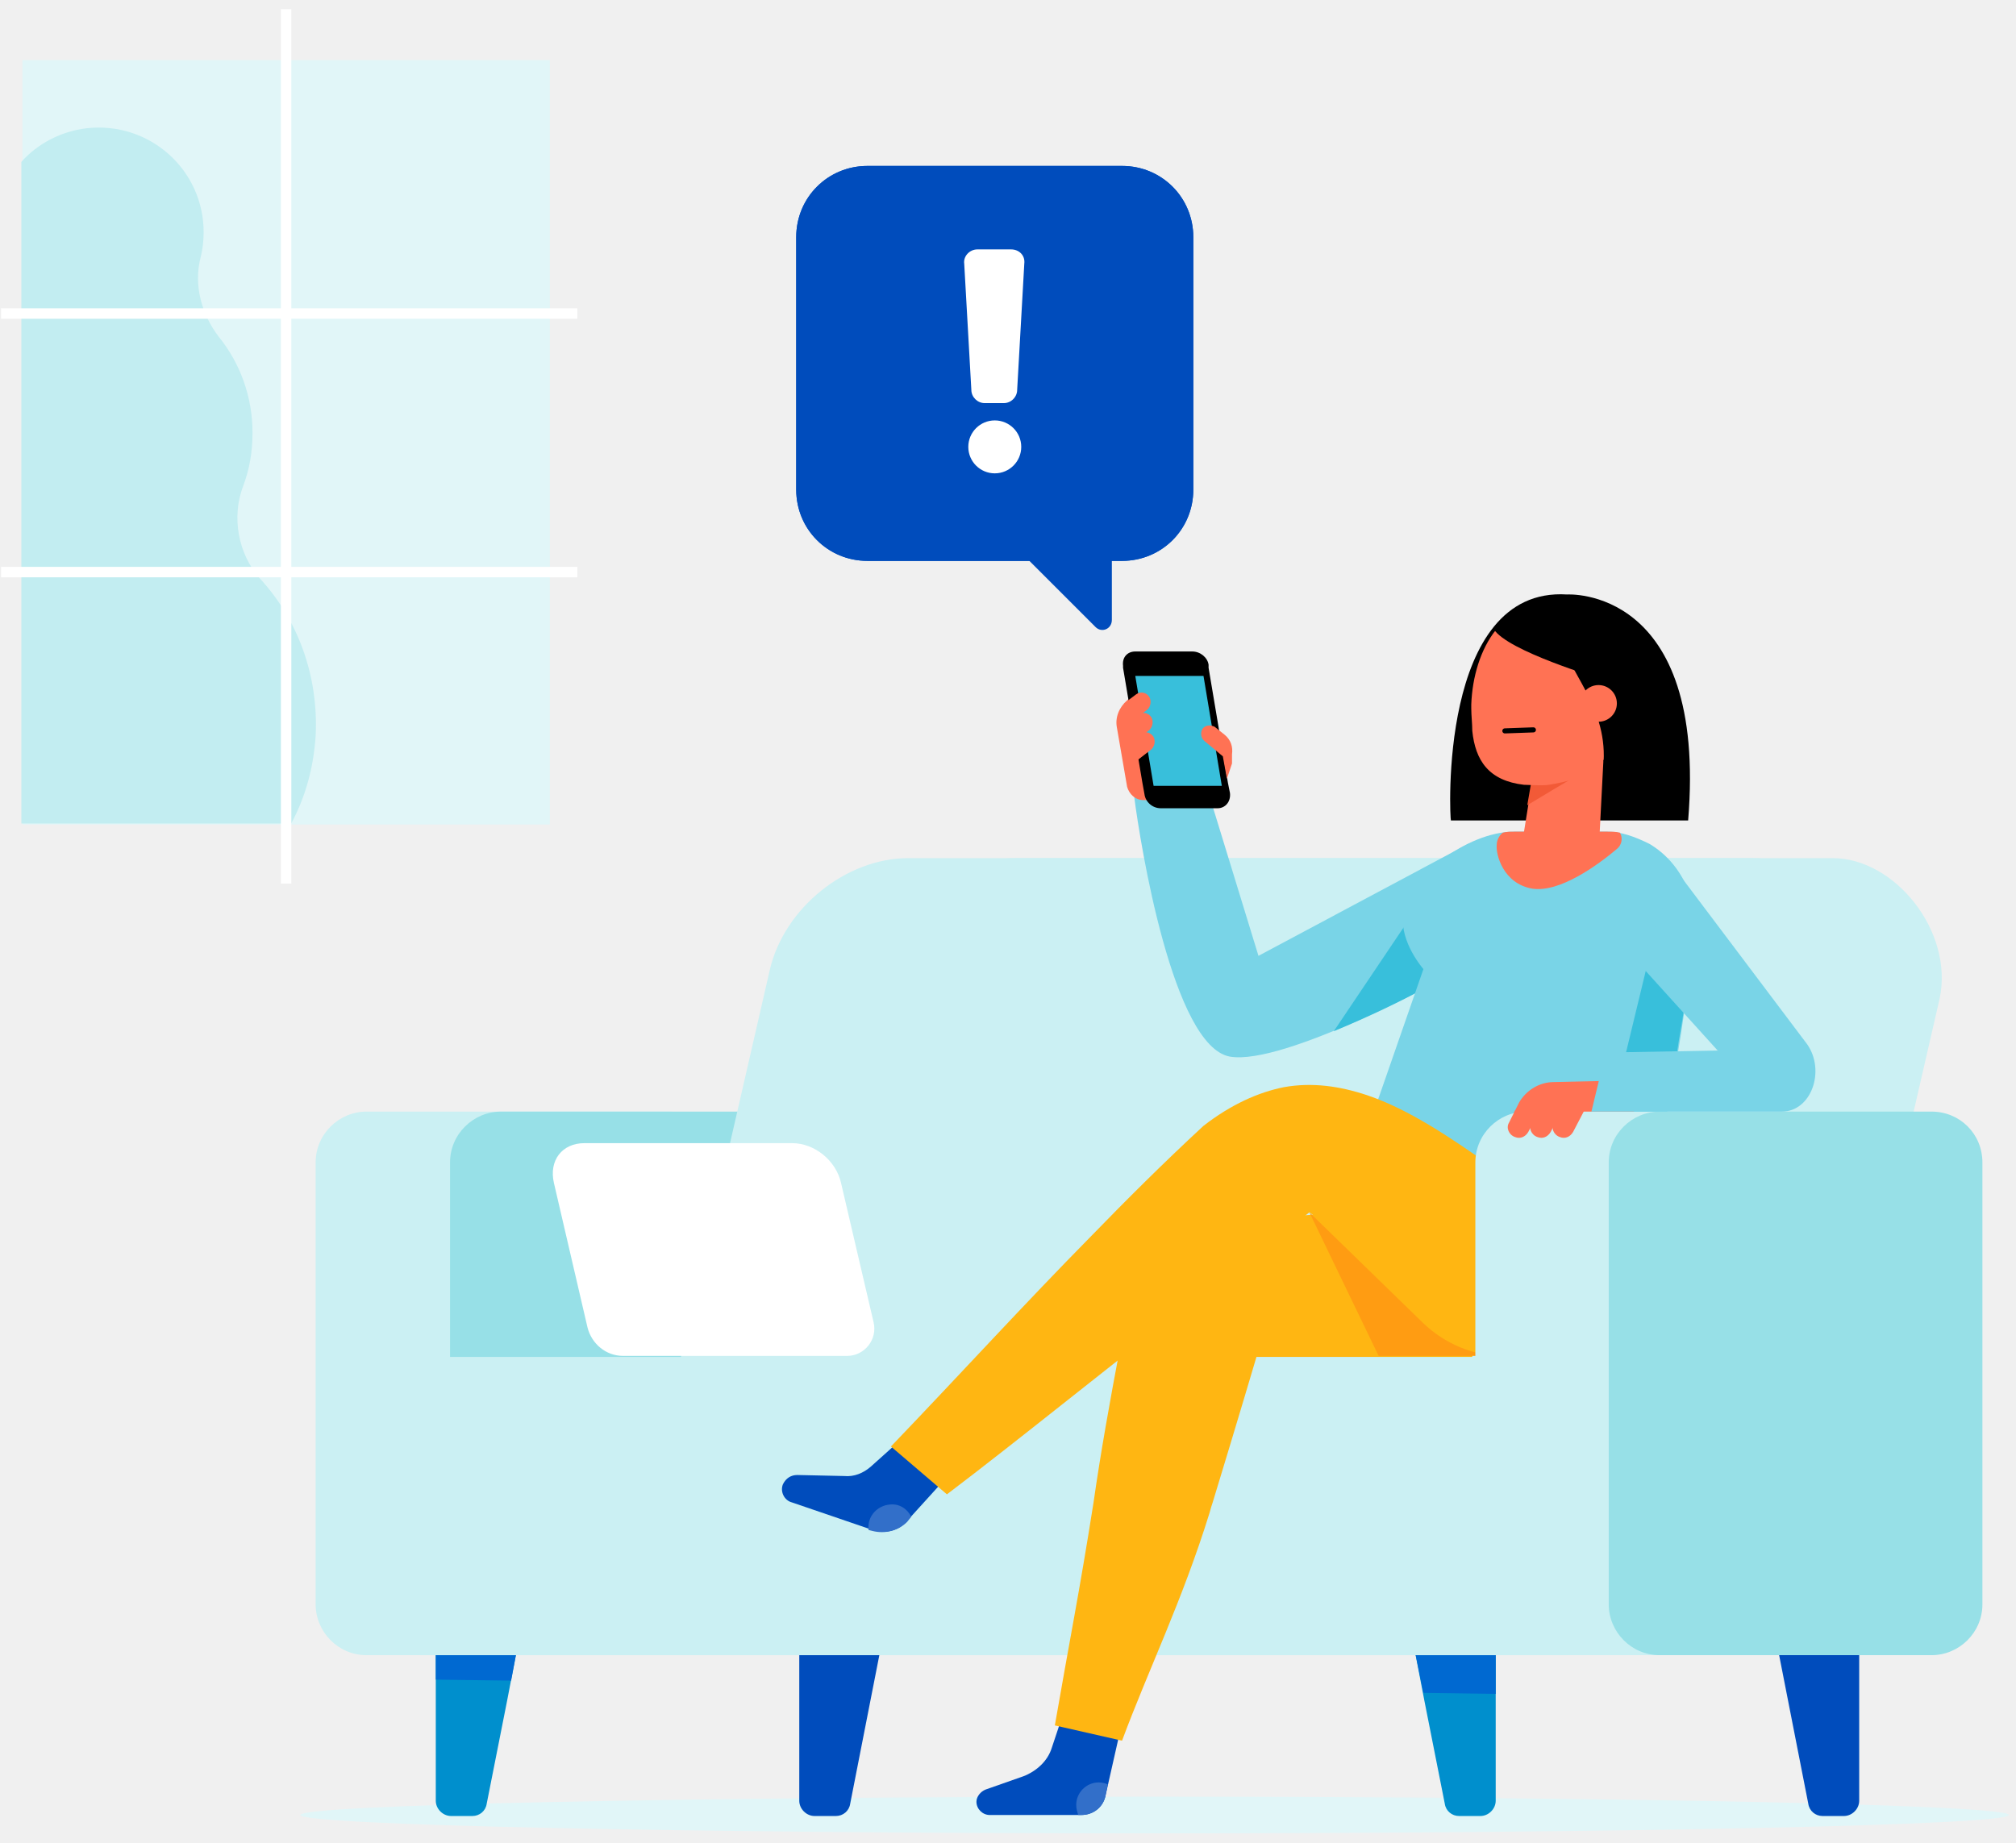
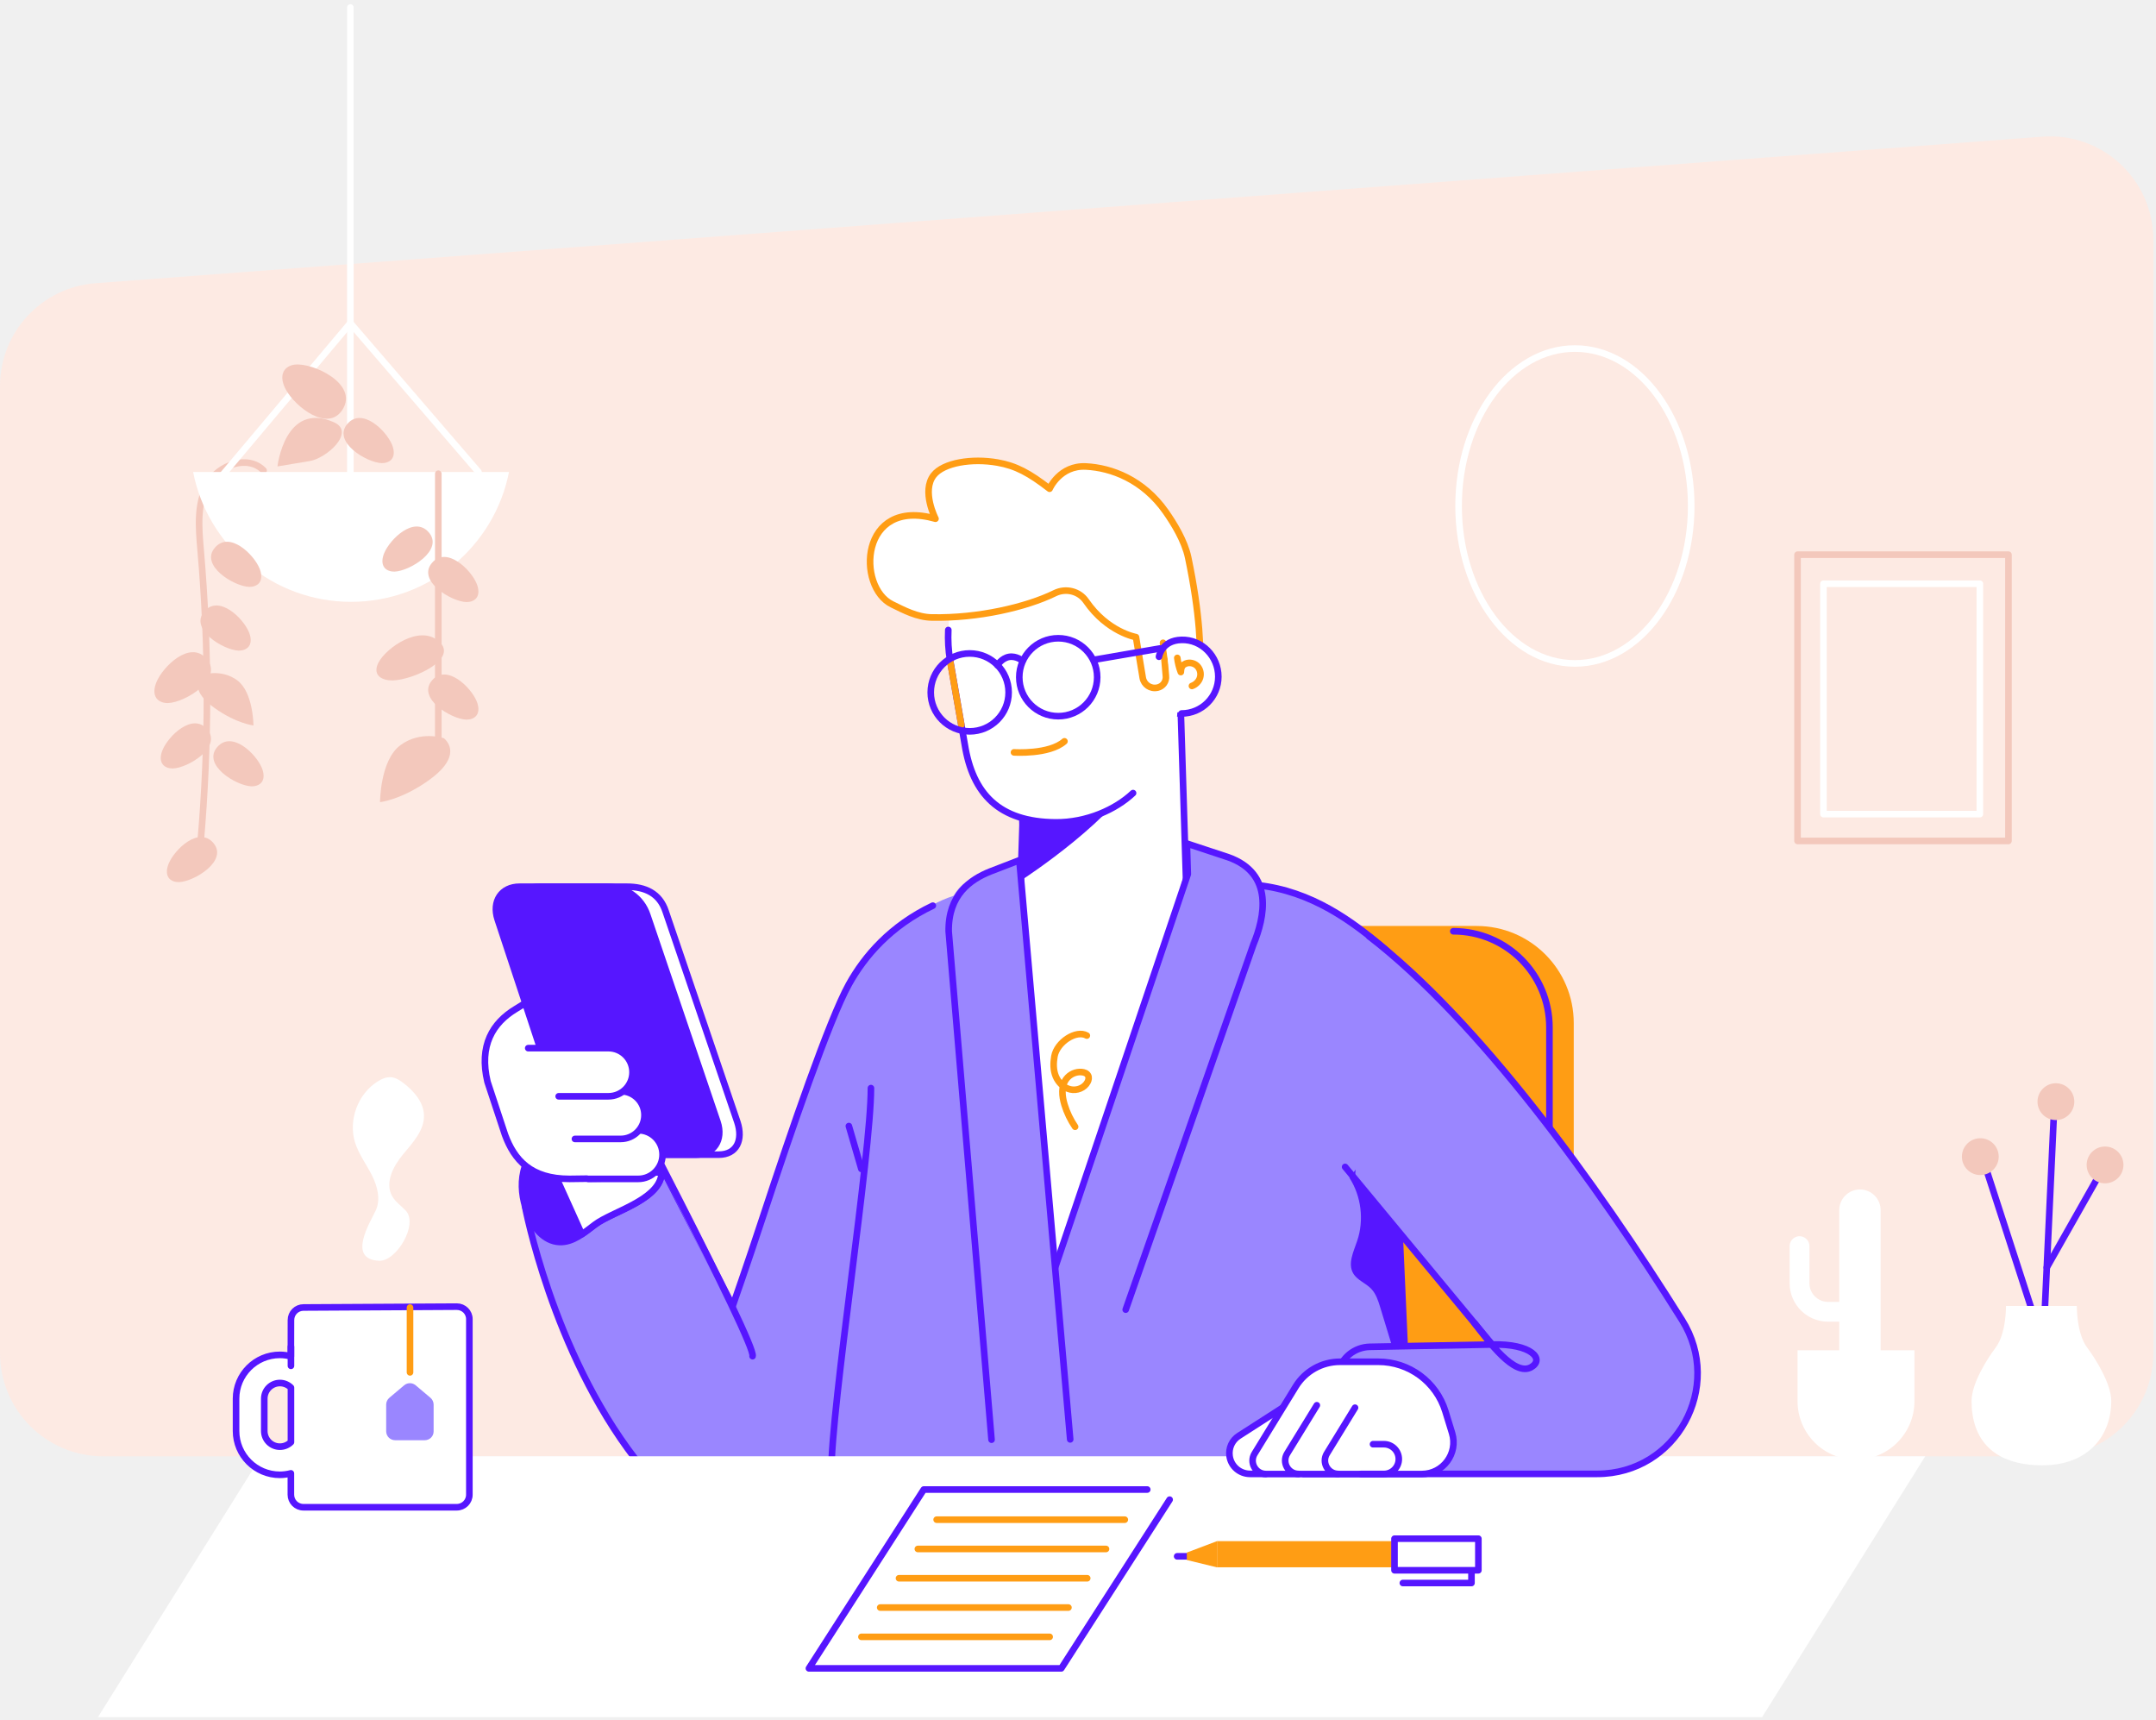
- <svg xmlns="http://www.w3.org/2000/svg" width="198" height="181" viewBox="0 0 198 181" fill="none">
-   <path d="M54 5.9H2.2V81H54V5.9Z" fill="#E1F6F8" />
-   <path d="M23.9 47.7C24.5 46.1 24.8 44.4 24.8 42.5C24.8 39 23.6 35.7 21.5 33.1C19.8 30.9 19 28 19.7 25.3C19.9 24.5 20 23.7 20 22.8C20 16.7 14.7 11.9 8.5 12.6C6 12.9 3.7 14.1 2.1 15.9V80.9H28.6C30 78.3 30.8 75.4 31 72.3C31.3 66.3 29.2 60.8 25.5 56.8C23.4 54.4 22.7 50.8 23.9 47.7Z" fill="#C2EDF1" />
-   <path d="M28.1 0.9V86.8" stroke="white" stroke-width="1.027" stroke-miterlimit="10" />
-   <path d="M0.1 30.8H56.7" stroke="white" stroke-width="1.027" stroke-miterlimit="10" />
-   <path d="M0.1 56.2H56.7" stroke="white" stroke-width="1.027" stroke-miterlimit="10" />
-   <path d="M113.4 180.1C159.737 180.1 197.3 179.294 197.3 178.3C197.3 177.306 159.737 176.5 113.4 176.5C67.063 176.5 29.5 177.306 29.5 178.3C29.5 179.294 67.063 180.1 113.4 180.1Z" fill="#E1F6F8" />
-   <path d="M65.7 109.2H36C33.3 109.2 31 111.4 31 114.2V157.6C31 160.3 33.2 162.6 36 162.6H65.6C68.3 162.6 70.6 160.4 70.6 157.6V114.2C70.6 111.4 68.4 109.2 65.7 109.2Z" fill="#CBF0F3" />
-   <path d="M77.4 109.2H49.2C46.5 109.2 44.2 111.4 44.2 114.2V157.6C44.2 160.3 46.4 162.6 49.2 162.6H77.4C80.1 162.6 82.4 160.4 82.4 157.6V114.2C82.3 111.4 80.1 109.2 77.4 109.2Z" fill="#97E0E7" />
-   <path d="M138.9 161.9L139.9 167.1L141.9 177.2C142 177.9 142.6 178.4 143.3 178.4H145.4C146.2 178.4 146.9 177.7 146.9 176.9V161.9H138.9Z" fill="#008FCD" />
-   <path d="M146.9 161.9H138.9L139.8 166.3L146.9 166.4V161.9Z" fill="#0069D1" />
-   <path d="M174.6 161.9H182.6V176.9C182.6 177.7 181.9 178.4 181.1 178.4H179C178.3 178.4 177.7 177.9 177.6 177.2L174.6 161.9Z" fill="#004CBC" />
-   <path d="M86.5 161.9H78.5V176.9C78.5 177.7 79.2 178.4 80 178.4H82.1C82.8 178.4 83.4 177.9 83.5 177.2L86.5 161.9Z" fill="#004CBC" />
-   <path d="M42.8 161.9V176.9C42.8 177.7 43.5 178.4 44.3 178.4H46.4C47.1 178.4 47.7 177.9 47.8 177.2L49.8 167.1L50.8 161.9H42.8Z" fill="#008FCD" />
-   <path d="M50.2 165.1L50.8 161.9H42.8V165L50.2 165.1Z" fill="#0069D1" />
-   <path d="M181.6 136.8L190.5 98.1C191.9 91.5 186.1 84.3 180 84.3H99.8C93.7 84.3 87.6 89.2 86.2 95.3L76.7 136.7H181.6V136.8Z" fill="#CBF0F3" />
-   <path d="M172 84.3H89.2C83.1 84.3 77 89.2 75.6 95.3L66.1 136.7H171L180.5 95.3C181.9 89.2 178.1 84.3 172 84.3Z" fill="#CBF0F3" />
-   <path d="M83.2 133.2H61.2C59.5 133.2 58.1 132 57.7 130.4L54.4 116.2C53.9 114 55.2 112.3 57.4 112.3H77.8C80 112.3 82.1 114 82.6 116.2L85.8 129.9C86.2 131.6 84.9 133.2 83.2 133.2Z" fill="white" />
-   <path d="M154 133.3H41.2V162.6H154V133.3Z" fill="#CBF0F3" />
-   <path d="M123.6 93.9L144.2 82.9L141.8 96.1C141.8 96.1 126.1 104.7 120.8 103.8C115.2 102.8 112 83 111.4 78.3C111.3 77.7 111.7 77.2 112.2 77L117.9 75.3L123.6 93.9Z" fill="#79D4E7" />
-   <path d="M112.8 78.6H112.3C111.5 78.6 110.9 78 110.7 77.3L109.7 71.5C109.5 70.5 109.9 69.5 110.7 68.8L112.3 67.4L113.3 69.5L112.8 78.6Z" fill="#FF7254" />
-   <path d="M119.6 79.4H114C113.2 79.4 112.5 78.8 112.4 78L112.2 76.9L110.3 65.6V65.4C110.2 64.6 110.7 64 111.5 64H117.1C117.9 64 118.6 64.6 118.7 65.3V65.6L120.6 76.9L120.8 77.9C120.9 78.8 120.3 79.4 119.6 79.4Z" fill="black" />
-   <path d="M120 77.2H113.3L111.5 66.4H118.2L120 77.2Z" fill="#38BFDB" />
-   <path d="M110.8 68.8L111.6 68.2C112 67.9 112.6 68 112.9 68.5C113.1 68.9 113 69.4 112.7 69.7L110.9 71.1L110.5 69.6L110.8 68.8Z" fill="#FF7254" />
-   <path d="M110.9 70.9L111.8 70.2C112.2 69.9 112.8 70 113.1 70.5C113.3 70.9 113.2 71.4 112.9 71.7L111.1 73.1L110.7 71.6L110.9 70.9Z" fill="#FF7254" />
-   <path d="M111.1 72.8L112 72.1C112.4 71.8 113 71.9 113.3 72.4C113.5 72.8 113.4 73.3 113.1 73.6L111.3 75L110.9 73.5L111.1 72.8Z" fill="#FF7254" />
-   <path d="M121.001 75L120.501 76.5L120.101 74.3L118.301 72.8C117.901 72.5 117.901 71.9 118.101 71.6C118.401 71.2 118.901 71.2 119.301 71.4L120.301 72.2C120.901 72.7 121.101 73.4 121.001 74.1V75Z" fill="#FF7254" />
-   <path d="M142.7 83.9L131 101.3C134.4 99.9 137.7 98.3 139.7 97.2L142.7 83.9Z" fill="#38BFDB" />
-   <path d="M157.9 81.7H148.7C144 81.7 138.1 86.4 137.8 89.9C137.5 92.6 139.8 95.2 139.8 95.2L130 123.4H162.4L163.2 111.7C164.6 105.9 165.8 96.8 166.4 92.4C166.9 88.6 165.2 84.8 162 82.9C160.6 82.2 159.2 81.7 157.9 81.7Z" fill="#79D4E7" />
-   <path fill-rule="evenodd" clip-rule="evenodd" d="M150.5 87.3C153.2 87.7 156.9 85 158.8 83.4C159.3 83 159.4 82.3 159.1 81.8C158.7 81.7 158.3 81.7 157.9 81.7H148.7C148.3 81.7 148 81.7 147.6 81.8C147.2 82.1 147 82.6 147 83C146.9 83.9 147.6 86.8 150.5 87.3Z" fill="#FF7254" />
-   <path d="M104.3 168.7L103.3 171.7C102.9 173 101.8 174 100.5 174.5L96.8 175.8C96.3 176 95.9 176.5 95.9 177C95.9 177.7 96.5 178.3 97.2 178.3H106.2C107.4 178.3 108.4 177.5 108.6 176.3L110 170.1L104.3 168.7Z" fill="#004CBC" />
-   <path d="M107.9 175.1C106.7 175.1 105.7 176.1 105.7 177.3C105.7 177.7 105.8 178 105.9 178.3H106.2C107.4 178.3 108.4 177.5 108.6 176.3L108.8 175.3C108.6 175.2 108.3 175.1 107.9 175.1Z" fill="#326FC9" />
-   <path d="M88.4 141.5L85.5 144.1C84.8 144.7 83.9 145.1 82.9 145L78.3 144.9C77.7 144.9 77.2 145.2 76.9 145.8C76.6 146.5 77 147.4 77.8 147.6L85.7 150.3C86.9 150.7 88.3 150.4 89.1 149.4L93 145.1L88.4 141.5Z" fill="#004CBC" />
-   <path d="M89.1 149.5L89.5 149C89.1 148.2 88.3 147.7 87.4 147.8C86.2 147.9 85.2 148.9 85.3 150.2V150.3L85.7 150.4C86.9 150.7 88.2 150.4 89.1 149.5Z" fill="#326FC9" />
-   <path d="M144.601 133.3H123.401C123.401 133.3 121.601 139.4 119.101 147.6C119.001 147.9 118.901 148.2 118.801 148.6C116.101 157.3 112.801 164 110.201 171L103.601 169.5C105.001 161.4 106.001 156.5 107.401 147.6C108.101 142.7 109.001 137.7 110.001 132.4C111.001 129.1 112.401 126.6 114.201 124.7C116.201 122.7 118.601 121.4 121.301 120.6C125.401 119.4 130.301 119.1 135.701 119.1H135.801C138.601 119.1 141.501 119.2 144.501 119.2L144.601 133.3Z" fill="#FFB612" />
-   <path d="M162.7 119C162.2 127 156.5 133.1 147.6 133.1H142.8V119H162.7Z" fill="#FFB612" />
-   <path d="M145.8 131.5L128.6 119.1C128.6 119.1 123.6 123 116.8 128.2C116.5 128.4 116.3 128.6 116 128.8C108.7 134.4 100 141.5 93.001 146.8L87.501 142.1C94.501 134.8 100.5 128.2 107.2 121.4C110.6 117.9 114.2 114.3 118.2 110.6C120.9 108.5 123.6 107.3 126.1 106.8C128.9 106.3 131.6 106.7 134.3 107.6C138.4 109 142.4 111.7 146.8 114.8L146.9 114.9C149.2 116.5 151.5 118.3 154 120L145.8 131.5Z" fill="#FFB612" />
-   <path d="M128.601 119.1L139.801 130C141.901 132 144.701 133.2 147.601 133.2H135.401L128.601 119.1Z" fill="#FF9C12" />
-   <path fill-rule="evenodd" clip-rule="evenodd" d="M153.9 58.4C153.9 58.4 167.7 57.5 165.8 80.6H142.5C142.4 80.6 141.2 57.6 153.9 58.4Z" fill="black" />
-   <path fill-rule="evenodd" clip-rule="evenodd" d="M157.1 82L149.6 82.2L151.2 72.2L157.7 70.4L157.1 82Z" fill="#FF7254" />
-   <path d="M150.5 76.2L150 79.1C150 79.1 154.8 76.2 154.9 76.2H150.5Z" fill="#F25A37" />
-   <path fill-rule="evenodd" clip-rule="evenodd" d="M144.6 71.8C144.9 74.7 146.2 76.7 149.7 77.1H149.8C150 77.1 151.6 77.2 152.1 77.1C153.9 76.8 155.7 76.4 157.2 75C157.6 74.7 157.9 73.7 158.3 73.3C158.4 73.2 158.5 73 158.6 72.9C158.7 72.7 158.9 72.5 159 72.3C159.1 72.2 159.2 72 159.2 71.9C159.8 70.8 160.2 69.6 160.3 68.4C160.5 65.8 160.2 63.8 159.4 62.3C158.9 61.3 158.2 60.6 157.4 60.1C156.9 59.8 156.4 59.6 155.8 59.4C155.5 59.3 155.3 59.3 155 59.2C154.7 59.2 154.5 59.1 154.2 59.1C154.2 59.1 154.2 59.1 154.1 59.1H154C153.7 59.1 153.4 59.1 153.2 59.1C152.9 59.1 152.5 59.1 152.2 59.1C152 59.1 151.7 59.1 151.5 59.2H151.4C151.3 59.2 151.3 59.2 151.2 59.2C151 59.3 150.8 59.3 150.6 59.4H150.5C150.3 59.5 150.1 59.5 149.9 59.6C149.8 59.7 149.6 59.7 149.4 59.8C149.2 59.9 149.1 60 148.9 60.1C148.8 60.2 148.6 60.3 148.5 60.4C148.1 60.7 147.7 61 147.4 61.4C147.3 61.5 147.2 61.6 147.1 61.7C147 61.8 147 61.8 146.9 61.9C145.4 63.8 144.6 66.5 144.5 69.2C144.5 69.3 144.5 69.4 144.5 69.6C144.5 70.3 144.6 71.1 144.6 71.8Z" fill="#FF7254" />
-   <path fill-rule="evenodd" clip-rule="evenodd" d="M152.9 58.8C153.2 59.2 153.3 61 153.5 62.9C153.8 65.8 157.8 69.2 157.5 74.8C159.1 73.8 160.8 69.7 160.8 68.6C161 66 160.7 63.7 159.9 62.2C159.4 61.2 158.6 60.3 157.7 59.8C157.2 59.5 156.4 59.2 155.8 59.1C155.5 59 155 58.9 154.7 58.9C154.5 58.8 153.2 58.9 152.9 58.8Z" fill="black" />
-   <path d="M157 70.9C157.994 70.9 158.8 70.094 158.8 69.1C158.8 68.106 157.994 67.3 157 67.3C156.006 67.3 155.2 68.106 155.2 69.1C155.2 70.094 156.006 70.9 157 70.9Z" fill="#FF7254" />
-   <path fill-rule="evenodd" clip-rule="evenodd" d="M152.9 59C152.6 59 152.2 59 151.9 59C151.6 59 151.3 59.1 151.1 59.1C151 59.1 151 59.1 150.9 59.1C150.7 59.1 150.5 59.2 150.3 59.3H150.2C148.8 59.8 147.7 60.6 146.7 61.8C148.1 64 157.1 66.6 157.1 66.7L157.5 60.1C156.2 59.2 154.5 59.1 153.9 59H153.8C153.5 59.1 153.2 59.1 152.9 59Z" fill="black" />
-   <path d="M150.6 71.7L147.8 71.8" stroke="black" stroke-width="0.5" stroke-miterlimit="10" stroke-linecap="round" />
-   <path d="M157.1 106.2L152.6 106.3C151.2 106.3 149.9 107.1 149.2 108.3L148.7 109.3H150.3L150.4 109.2V109.3H151.1H152.7H153.5H155.1H155.8H160.5C160.2 107.5 158.8 106.1 157.1 106.2Z" fill="#FF7254" />
-   <path d="M176.6 109.2H149.9C147.2 109.2 144.9 111.4 144.9 114.2V157.6C144.9 160.3 147.1 162.6 149.9 162.6H176.6C179.3 162.6 181.6 160.4 181.6 157.6V114.2C181.6 111.4 179.4 109.2 176.6 109.2Z" fill="#CBF0F3" />
-   <path d="M189.701 109.2H163C160.3 109.2 158 111.4 158 114.2V157.6C158 160.3 160.2 162.6 163 162.6H189.701C192.401 162.6 194.701 160.4 194.701 157.6V114.2C194.701 111.4 192.5 109.2 189.701 109.2Z" fill="#97E0E7" />
-   <path d="M165.4 99.1L161.8 94.7L159.6 103.8L164.7 103.4C164.9 102 165.2 100.5 165.4 99.1Z" fill="#38BFDB" />
-   <path d="M148.8 109.1L148.2 110.3C147.9 110.8 148.2 111.5 148.8 111.7C149.3 111.9 149.8 111.7 150.1 111.2L151.3 108.9L149.5 108.8L148.8 109.1Z" fill="#FF7254" />
-   <path d="M151 109.1L150.4 110.3C150.1 110.8 150.4 111.5 151 111.7C151.5 111.9 152 111.7 152.3 111.2L153.5 108.9L151.7 108.8L151 109.1Z" fill="#FF7254" />
-   <path d="M153.2 109.1L152.6 110.3C152.3 110.8 152.6 111.5 153.2 111.7C153.7 111.9 154.2 111.7 154.5 111.2L155.7 108.9L153.9 108.8L153.2 109.1Z" fill="#FF7254" />
-   <path d="M177.5 102.6L164.7 85.6L161.1 94.8L168.7 103.2L157.7 103.4L156.3 109.2H175C177.9 109.2 179.3 105.2 177.5 102.6Z" fill="#79D4E7" />
-   <path d="M85.2 55.1H110.2C114.1 55.1 117.2 52 117.2 48.1V23.3C117.2 19.4 114.1 16.3 110.2 16.3H85.2C81.3 16.3 78.2 19.4 78.2 23.3V48.1C78.2 52 81.3 55.1 85.2 55.1Z" fill="#004CBC" />
-   <path d="M85.2 55.1H110.2C114.1 55.1 117.2 52 117.2 48.1V23.3C117.2 19.4 114.1 16.3 110.2 16.3H85.2C81.3 16.3 78.2 19.4 78.2 23.3V48.1C78.2 52 81.3 55.1 85.2 55.1Z" fill="#004CBC" />
-   <path d="M109.2 53.2V60.9C109.2 61.8 108.2 62.2 107.6 61.6L99.2 53.2H109.2Z" fill="#004CBC" />
-   <path d="M96 24.5H99.3C100.1 24.5 100.7 25.1 100.6 25.9L99.9 38.3C99.9 39 99.3 39.6 98.6 39.6H96.7C96 39.6 95.4 39 95.4 38.3L94.7 25.9C94.6 25.2 95.2 24.5 96 24.5Z" fill="white" />
-   <path d="M97.701 46.5C99.136 46.5 100.301 45.336 100.301 43.9C100.301 42.464 99.136 41.3 97.701 41.3C96.265 41.3 95.101 42.464 95.101 43.9C95.101 45.336 96.265 46.5 97.701 46.5Z" fill="white" />
+ <svg xmlns="http://www.w3.org/2000/svg" width="286" height="228" viewBox="0 0 286 228" fill="none">
+   <path d="M270.922 18.127L12.662 37.562C5.522 38.101 0 44.05 0 51.21V179.455C0 187.012 6.133 193.144 13.689 193.144H271.959C279.516 193.144 285.648 187.012 285.648 179.455V31.775C285.638 23.812 278.865 17.526 270.922 18.127Z" fill="#FDEAE3" />
+   <path d="M208.915 87.985C217.436 87.985 224.343 78.637 224.343 67.106C224.343 55.575 217.436 46.227 208.915 46.227C200.394 46.227 193.487 55.575 193.487 67.106C193.487 78.637 200.394 87.985 208.915 87.985Z" stroke="white" stroke-width="0.875" stroke-miterlimit="10" stroke-linecap="round" stroke-linejoin="round" />
+   <path d="M266.427 73.564H238.449V111.53H266.427V73.564Z" stroke="#F3C8BC" stroke-width="0.875" stroke-miterlimit="10" stroke-linecap="round" stroke-linejoin="round" />
+   <path d="M262.634 77.419H241.887V107.97H262.634V77.419Z" stroke="white" stroke-width="0.875" stroke-miterlimit="10" stroke-linecap="round" stroke-linejoin="round" />
+   <path d="M208.763 194.863H168.407V122.808H195.887C202.996 122.808 208.763 128.574 208.763 135.683V194.863Z" fill="#FF9D14" />
+   <path d="M192.785 123.509C199.823 123.509 205.538 129.214 205.538 136.262V194.873H165.58V123.519" stroke="#5616FF" stroke-width="0.875" stroke-miterlimit="10" stroke-linecap="round" stroke-linejoin="round" />
+   <path d="M113.488 195.402C113.488 195.402 87.087 197.283 85.683 195.402C71.72 176.689 69.635 159.918 69.635 159.918L80.201 139.974L97.196 173.18C97.196 173.18 109.288 136.496 111.851 131.94C114.577 127.099 122.306 118.2 130.178 118.2" fill="#9A86FF" />
+   <path d="M78.951 162.389C77.517 163.468 76.012 164.8 74.212 164.718C72.138 164.637 70.622 162.684 69.91 160.742C69.28 159.033 69.025 157.152 69.442 155.372C69.859 153.602 71.019 151.965 72.666 151.182C73.816 150.643 75.117 150.541 76.379 150.551C79.267 150.572 87.728 151.182 87.789 155.321C87.84 159.074 81.321 160.61 78.951 162.389Z" fill="#5616FF" stroke="#5616FF" stroke-width="0.875" stroke-miterlimit="10" stroke-linecap="round" stroke-linejoin="round" />
+   <path d="M87.545 155.484L73.602 155.759L77.181 163.692C77.792 163.285 78.382 162.817 78.951 162.39C81.189 160.712 87.138 159.237 87.728 155.922L87.545 155.484Z" fill="white" stroke="#5616FF" stroke-width="0.875" stroke-miterlimit="10" stroke-linecap="round" stroke-linejoin="round" />
+   <path d="M108.119 195.402C108.119 195.402 89.273 199.948 84.3 193.51C73.255 179.221 69.635 159.928 69.635 159.928L80.201 139.985L97.196 173.19C97.196 173.19 99.037 167.963 101.294 161.098C104.884 150.185 110 135.235 112.604 130.547C114.709 126.753 118.167 122.767 123.74 120.112" stroke="#5616FF" stroke-width="0.875" stroke-miterlimit="10" stroke-linecap="round" stroke-linejoin="round" />
+   <path d="M80.202 139.975C80.202 139.975 100.39 178.357 99.831 179.862L80.202 139.975Z" fill="#9A86FF" />
+   <path d="M80.202 139.975C80.202 139.975 100.39 178.357 99.831 179.862" stroke="#5616FF" stroke-width="0.875" stroke-miterlimit="10" stroke-linecap="round" stroke-linejoin="round" />
+   <path d="M115.533 144.307L110.275 195.331C110.265 195.422 187.08 195.402 187.08 195.402L183.561 127.913C182.422 122.035 172.892 117.804 166.841 117.397L159.997 116.624L127.951 118.556" fill="#9A86FF" />
+   <path d="M184.862 152.931C183.245 152.758 181.557 153.297 180.367 154.406L179.015 156.216C180.581 158.657 180.967 161.83 180.032 164.576C179.554 166 178.75 167.596 179.513 168.888C180.042 169.793 181.161 170.159 181.893 170.922C182.534 171.593 182.828 172.509 183.093 173.393C183.622 175.112 184.14 176.841 184.669 178.56C184.812 179.028 185.015 179.546 185.473 179.699C185.747 179.79 186.002 179.719 186.246 179.567L184.862 152.931Z" fill="#5616FF" />
+   <path d="M115.533 144.307C115.533 153.135 110.275 186.371 110.275 195.331C110.275 203.233 187.08 195.402 187.08 195.402L183.988 126.092C179.34 122.096 173.97 118.19 166.831 117.397L159.986 116.624L127.94 118.556" stroke="#5616FF" stroke-width="0.875" stroke-miterlimit="10" stroke-linecap="round" stroke-linejoin="round" />
+   <path d="M135.354 118.343L135.955 99.66L156.641 94.483L157.332 116.685L142.88 171.756L136.107 171.736L135.354 118.343Z" fill="white" stroke="#5616FF" stroke-width="0.875" stroke-miterlimit="10" stroke-linecap="round" stroke-linejoin="round" />
+   <path d="M148.26 99.752L151.382 101.481C148.667 108.183 135.659 116.624 135.659 116.624L134.927 104.603H136.859L140.47 103.84L147.365 101.532L148.26 99.752Z" fill="#5616FF" />
+   <path d="M158.43 92.775L156.01 78.873C154.627 70.848 147.009 65.468 138.985 66.852L137.48 67.106C129.456 68.489 124.584 79.005 126.018 87.538L127.971 98.755C129.018 105.264 132.476 109.007 140.012 109.068C145.535 109.108 150.498 105.996 152.044 102.905L156 96.996L156.203 94.158L158.43 92.775Z" fill="white" />
+   <path d="M125.794 83.551C125.733 84.903 125.804 86.246 126.028 87.537L127.981 98.755C129.028 105.264 132.486 109.007 140.022 109.068C144.162 109.098 147.996 107.359 150.304 105.183" stroke="#5616FF" stroke-width="0.875" stroke-miterlimit="10" stroke-linecap="round" stroke-linejoin="round" />
+   <path d="M158.43 92.775L156.01 78.873C154.626 70.848 147.009 65.468 138.985 66.852L137.48 67.106C133.422 67.808 130.167 70.838 128.133 74.774" stroke="#5616FF" stroke-width="0.875" stroke-miterlimit="10" stroke-linecap="round" stroke-linejoin="round" />
+   <path d="M157.871 89.745L156 78.873" stroke="#5616FF" stroke-width="0.875" stroke-miterlimit="10" stroke-linecap="round" stroke-linejoin="round" />
+   <path d="M126.018 87.538L127.524 96.152" stroke="#FF9D14" stroke-width="0.875" stroke-miterlimit="10" stroke-linecap="round" stroke-linejoin="round" />
+   <path d="M95.335 153.135H83.293C80.893 153.135 78.31 151.193 77.527 148.803L68.649 121.933C67.855 119.533 69.157 117.601 71.557 117.601H83.171C85.572 117.601 87.504 118.465 88.297 120.865L97.817 148.813C98.6 151.193 97.725 153.135 95.335 153.135Z" fill="white" stroke="#5616FF" stroke-width="0.875" stroke-miterlimit="10" stroke-linecap="round" stroke-linejoin="round" />
+   <path d="M92.274 153.135H80.659C78.259 153.135 75.676 151.193 74.893 148.803L66.014 121.933C65.221 119.533 66.523 117.601 68.923 117.601H80.537C82.938 117.601 85.084 119.004 85.877 121.404L95.182 148.813C95.976 151.193 94.674 153.135 92.274 153.135Z" fill="#5616FF" stroke="#5616FF" stroke-width="0.875" stroke-miterlimit="10" stroke-linecap="round" stroke-linejoin="round" />
+   <path d="M76.164 138.795L81.697 156.268L75.544 156.349C70.418 156.349 68.221 153.837 66.991 150.501L64.672 143.484C63.513 138.653 65.364 135.663 68.404 133.822L69.676 133.039L71.577 138.795H76.225" fill="white" />
+   <path d="M76.164 138.795L81.697 156.268L75.544 156.349C70.418 156.349 68.221 153.837 66.991 150.501L64.672 143.484C63.513 138.653 65.364 135.663 68.404 133.822L69.676 133.039L71.577 138.795H76.225" stroke="#5616FF" stroke-width="0.875" stroke-miterlimit="10" stroke-linecap="round" stroke-linejoin="round" />
+   <path d="M77.09 149.901H84.667C86.446 149.901 87.891 151.346 87.891 153.125C87.891 154.905 86.446 156.349 84.667 156.349H78.036" fill="white" />
+   <path d="M77.09 149.901H84.667C86.446 149.901 87.891 151.346 87.891 153.125C87.891 154.905 86.446 156.349 84.667 156.349H78.036" stroke="#5616FF" stroke-width="0.875" stroke-miterlimit="10" stroke-linecap="round" stroke-linejoin="round" />
+   <path d="M75.788 144.725H82.327C84.076 144.725 85.49 146.138 85.49 147.888C85.49 149.637 84.076 151.05 82.327 151.05H76.266" fill="white" />
+   <path d="M75.788 144.725H82.327C84.076 144.725 85.49 146.138 85.49 147.888C85.49 149.637 84.076 151.05 82.327 151.05H76.266" stroke="#5616FF" stroke-width="0.875" stroke-miterlimit="10" stroke-linecap="round" stroke-linejoin="round" />
+   <path d="M70.072 139.009H80.71C82.48 139.009 83.904 140.443 83.904 142.202C83.904 143.972 82.47 145.396 80.71 145.396H74.11" fill="white" />
+   <path d="M70.072 139.009H80.71C82.48 139.009 83.904 140.443 83.904 142.202C83.904 143.972 82.47 145.396 80.71 145.396H74.11" stroke="#5616FF" stroke-width="0.875" stroke-miterlimit="10" stroke-linecap="round" stroke-linejoin="round" />
+   <path d="M138.182 173.404L157.566 115.933L157.444 111.875L164.288 114.529C167.604 115.963 167.878 120.662 166.994 123.205L149.328 173.689" fill="#9A86FF" />
+   <path d="M138.182 173.404L157.566 115.933L157.444 111.875L162.946 113.695C169.048 115.862 167.746 121.689 166.272 125.249L149.328 173.689" stroke="#5616FF" stroke-width="0.875" stroke-miterlimit="10" stroke-linecap="round" stroke-linejoin="round" />
+   <path d="M141.965 195.402L135.222 114.092L129.293 116.38C127.045 117.245 125.642 119.492 125.855 121.892L131.968 195.453L141.965 195.402Z" fill="#9A86FF" />
+   <path d="M141.965 190.897L135.222 114.092L131.347 115.587C128.733 116.634 125.774 118.668 125.845 123.52L131.53 190.937" stroke="#5616FF" stroke-width="0.875" stroke-miterlimit="10" stroke-linecap="round" stroke-linejoin="round" />
+   <path d="M154.281 85.249L154.657 89.633C154.749 90.365 154.271 91.036 153.549 91.199H153.529C152.623 91.402 151.739 90.802 151.586 89.887L150.691 84.497C150.691 84.497 146.908 83.846 144.07 79.717C143.145 78.374 141.365 77.957 139.911 78.679C136.127 80.53 129.741 82.005 123.628 81.893C121.655 81.863 119.876 80.907 118.34 80.154C113.601 77.866 114.028 65.936 124.096 68.794C124.096 68.794 122.205 65.143 123.852 63.028C125.154 61.36 128.937 60.749 132.334 61.349C134.765 61.777 136.534 62.733 139.229 64.817C139.229 64.817 140.582 61.685 144.07 61.868C147.416 62.041 151.627 63.587 154.627 67.858C155.725 69.425 157.149 71.733 157.617 73.94C160.759 88.972 158.278 93.68 158.278 93.68" fill="white" />
+   <path d="M154.281 85.249L154.657 89.633C154.749 90.365 154.271 91.036 153.549 91.199H153.529C152.623 91.402 151.739 90.802 151.586 89.887L150.691 84.497C150.691 84.497 146.908 83.846 144.07 79.717C143.145 78.374 141.365 77.957 139.911 78.679C136.127 80.53 129.741 82.005 123.628 81.893C121.655 81.863 119.876 80.907 118.34 80.154C113.601 77.866 114.028 65.936 124.096 68.794C124.096 68.794 122.205 65.143 123.852 63.028C125.154 61.36 128.937 60.749 132.334 61.349C134.765 61.777 136.534 62.733 139.229 64.817C139.229 64.817 140.582 61.685 144.07 61.868C147.416 62.041 151.627 63.587 154.627 67.858C155.725 69.425 157.149 71.733 157.617 73.94C160.759 88.972 158.278 93.68 158.278 93.68" stroke="#FF9D14" stroke-width="0.875" stroke-miterlimit="10" stroke-linecap="round" stroke-linejoin="round" />
+   <path d="M144.172 137.341C142.758 136.538 140.196 138.226 139.87 140.107C139.718 140.992 139.707 141.917 140.053 142.751C140.399 143.575 141.101 144.277 141.975 144.48C142.85 144.684 143.857 144.297 144.274 143.494C144.416 143.229 144.477 142.894 144.335 142.629C144.182 142.334 143.826 142.212 143.491 142.182C142.718 142.111 141.925 142.467 141.457 143.087C140.735 144.033 140.867 145.375 141.213 146.514C141.528 147.552 142.006 148.538 142.616 149.433" stroke="#FF9D14" stroke-width="0.875" stroke-miterlimit="10" stroke-linecap="round" stroke-linejoin="round" />
+   <path d="M156 94.484C158.695 94.484 161.614 92.44 161.614 89.745C161.614 87.049 159.427 84.792 156.732 84.863C155.736 84.894 155.064 85.209 154.617 85.605" fill="white" />
+   <path d="M156.732 94.626C159.427 94.626 161.614 92.44 161.614 89.745C161.614 87.049 159.427 84.792 156.732 84.863C154.068 84.934 153.742 87.1 153.742 87.1" stroke="#5616FF" stroke-width="0.875" stroke-miterlimit="10" stroke-linecap="round" stroke-linejoin="round" />
+   <path d="M112.604 149.342L114.261 155.027" stroke="#5616FF" stroke-width="0.875" stroke-miterlimit="10" stroke-linecap="round" stroke-linejoin="round" />
+   <path d="M233.74 227.743H12.988L34.64 193.134H255.393L233.74 227.743Z" fill="white" />
+   <path d="M179.747 156.338L197.941 178.316L181.71 178.621C179.706 178.662 177.977 180.045 177.509 181.987L172.882 195.473H211.864C222.35 195.473 228.696 183.94 223.123 175.061C211.671 156.796 196.131 135.357 181.628 124.19" fill="#9A86FF" />
+   <path d="M178.435 154.762L197.941 178.316L181.71 178.621C179.706 178.662 177.977 180.045 177.509 181.987L172.882 195.473H211.864C222.35 195.473 228.696 183.94 223.123 175.061C211.671 156.796 196.131 135.357 181.628 124.19" stroke="#5616FF" stroke-width="0.875" stroke-miterlimit="10" stroke-linecap="round" stroke-linejoin="round" />
+   <path d="M170.147 186.696L164.34 190.429C163.435 191.008 162.957 192.056 163.109 193.124C163.302 194.476 164.462 195.473 165.825 195.473H167.93" fill="white" />
+   <path d="M170.147 186.696L164.34 190.429C163.435 191.008 162.957 192.056 163.109 193.124C163.302 194.476 164.462 195.473 165.825 195.473H167.93" stroke="#5616FF" stroke-width="0.875" stroke-miterlimit="10" stroke-linecap="round" stroke-linejoin="round" />
+   <path d="M192.623 190.063L191.738 187.185C190.538 183.269 186.927 180.604 182.839 180.604H177.754C175.354 180.604 173.127 181.855 171.876 183.9L166.424 192.788C165.702 193.968 166.546 195.494 167.94 195.494H188.616C191.433 195.483 193.446 192.758 192.623 190.063Z" fill="white" stroke="#5616FF" stroke-width="0.875" stroke-miterlimit="10" stroke-linecap="round" stroke-linejoin="round" />
+   <path d="M174.682 186.371L170.746 192.778C170.024 193.958 170.868 195.484 172.262 195.484" fill="white" />
+   <path d="M174.682 186.371L170.746 192.778C170.024 193.958 170.868 195.484 172.262 195.484" stroke="#5616FF" stroke-width="0.875" stroke-miterlimit="10" stroke-linecap="round" stroke-linejoin="round" />
+   <path d="M179.747 186.696L176.015 192.778C175.292 193.958 176.137 195.483 177.53 195.483" fill="white" />
+   <path d="M179.747 186.696L176.015 192.778C175.292 193.958 176.137 195.483 177.53 195.483" stroke="#5616FF" stroke-width="0.875" stroke-miterlimit="10" stroke-linecap="round" stroke-linejoin="round" />
+   <path d="M182.137 191.537H183.581C184.669 191.537 185.554 192.422 185.554 193.51C185.554 194.598 184.669 195.483 183.581 195.483H180.52" fill="white" />
+   <path d="M182.137 191.537H183.581C184.669 191.537 185.554 192.422 185.554 193.51C185.554 194.598 184.669 195.483 183.581 195.483H180.52" stroke="#5616FF" stroke-width="0.875" stroke-miterlimit="10" stroke-linecap="round" stroke-linejoin="round" />
+   <path d="M49.824 160.579C50.526 159.105 50.078 157.345 49.346 155.891C48.614 154.436 47.607 153.104 47.108 151.558C46.163 148.578 47.474 145.039 50.139 143.402C50.678 143.066 51.298 142.802 51.929 142.873C52.529 142.934 53.048 143.28 53.526 143.646C54.909 144.704 56.19 146.168 56.241 147.907C56.302 149.931 54.726 151.568 53.444 153.124C52.153 154.681 51.024 156.877 52.02 158.637C52.448 159.389 53.19 159.908 53.8 160.528C55.56 162.349 52.58 167.312 50.291 167.21C46.03 167.017 49.061 162.186 49.824 160.579Z" fill="white" />
+   <path d="M60.594 173.292L40.264 173.404C39.338 173.404 38.596 174.146 38.596 175.072L38.586 179.882C38.118 179.76 37.63 179.689 37.121 179.689C33.917 179.689 31.314 182.293 31.314 185.496V189.788C31.314 192.992 33.917 195.595 37.121 195.595C37.63 195.595 38.118 195.524 38.586 195.402V198.229C38.586 199.155 39.328 199.897 40.254 199.897H60.594C61.519 199.897 62.262 199.155 62.262 198.229V174.96C62.272 174.034 61.519 173.292 60.594 173.292ZM37.131 191.863C35.982 191.863 35.057 190.927 35.057 189.788V185.496C35.057 184.347 35.992 183.421 37.131 183.421C37.701 183.421 38.219 183.655 38.596 184.032V191.263C38.219 191.629 37.701 191.863 37.131 191.863Z" fill="white" stroke="#5616FF" stroke-width="0.875" stroke-miterlimit="10" stroke-linecap="round" stroke-linejoin="round" />
+   <path d="M38.596 181.143V178.601" stroke="#5616FF" stroke-width="0.875" stroke-miterlimit="10" stroke-linecap="round" stroke-linejoin="round" />
+   <path d="M54.39 173.414V182.008" stroke="#FF9D14" stroke-width="0.875" stroke-miterlimit="10" stroke-linecap="round" stroke-linejoin="round" />
+   <path d="M56.343 191.008H52.417C51.756 191.008 51.227 190.48 51.227 189.818V186.289C51.227 185.944 51.38 185.608 51.644 185.384L53.607 183.727C54.054 183.35 54.695 183.35 55.142 183.727L57.105 185.384C57.37 185.608 57.522 185.944 57.522 186.289V189.818C57.532 190.48 57.004 191.008 56.343 191.008Z" fill="#9A86FF" />
+   <path d="M114.272 217.085H139.24" stroke="#FF9D14" stroke-width="0.875" stroke-miterlimit="10" stroke-linecap="round" stroke-linejoin="round" />
+   <path d="M116.764 213.2H141.731" stroke="#FF9D14" stroke-width="0.875" stroke-miterlimit="10" stroke-linecap="round" stroke-linejoin="round" />
+   <path d="M119.255 209.314H144.223" stroke="#FF9D14" stroke-width="0.875" stroke-miterlimit="10" stroke-linecap="round" stroke-linejoin="round" />
+   <path d="M121.757 205.43H146.715" stroke="#FF9D14" stroke-width="0.875" stroke-miterlimit="10" stroke-linecap="round" stroke-linejoin="round" />
+   <path d="M124.249 201.545H149.207" stroke="#FF9D14" stroke-width="0.875" stroke-miterlimit="10" stroke-linecap="round" stroke-linejoin="round" />
+   <path d="M155.156 198.89L140.785 221.265H107.305L122.54 197.548H152.186" stroke="#5616FF" stroke-width="0.875" stroke-miterlimit="10" stroke-linecap="round" stroke-linejoin="round" />
+   <path d="M191.474 204.393H161.441V207.861H191.474V204.393Z" fill="#FF9D14" />
+   <path d="M156.153 206.406H158.054" stroke="#5616FF" stroke-width="0.875" stroke-miterlimit="10" stroke-linecap="round" stroke-linejoin="round" />
+   <path d="M161.441 204.393L157.434 205.908V206.894L161.441 207.871V204.393Z" fill="#FF9D14" />
+   <path d="M196.111 204.067H184.985V208.257H196.111V204.067Z" fill="white" stroke="#5616FF" stroke-width="0.875" stroke-miterlimit="10" stroke-linecap="round" stroke-linejoin="round" />
+   <path d="M195.196 208.451V209.946H186.093" stroke="#5616FF" stroke-width="0.875" stroke-miterlimit="10" stroke-linecap="round" stroke-linejoin="round" />
+   <path d="M128.632 96.996C131.485 96.996 133.798 94.683 133.798 91.829C133.798 88.976 131.485 86.663 128.632 86.663C125.778 86.663 123.465 88.976 123.465 91.829C123.465 94.683 125.778 96.996 128.632 96.996Z" stroke="#5616FF" stroke-width="0.875" stroke-miterlimit="10" stroke-linecap="round" stroke-linejoin="round" />
+   <path d="M140.378 94.982C143.232 94.982 145.545 92.669 145.545 89.816C145.545 86.963 143.232 84.649 140.378 84.649C137.525 84.649 135.212 86.963 135.212 89.816C135.212 92.669 137.525 94.982 140.378 94.982Z" stroke="#5616FF" stroke-width="0.875" stroke-miterlimit="10" stroke-linecap="round" stroke-linejoin="round" />
+   <path d="M132.313 88.219C132.313 88.219 132.873 87.293 133.849 87.121C134.825 86.948 135.649 87.639 135.649 87.639" stroke="#5616FF" stroke-width="0.875" stroke-miterlimit="10" stroke-linecap="round" stroke-linejoin="round" />
+   <path d="M145.219 87.487L153.864 86.002" stroke="#5616FF" stroke-width="0.875" stroke-miterlimit="10" stroke-linecap="round" stroke-linejoin="round" />
+   <path d="M134.51 99.783C134.51 99.783 139.189 100.098 141.202 98.318L134.51 99.783Z" fill="white" />
+   <path d="M134.51 99.783C134.51 99.783 139.189 100.098 141.202 98.318" stroke="#FF9D14" stroke-width="0.875" stroke-miterlimit="10" stroke-linecap="round" stroke-linejoin="round" />
+   <path d="M197.942 178.316C203.169 178.184 204.918 180.269 203.128 181.316C200.911 182.618 197.504 177.93 195.613 175.499" stroke="#5616FF" stroke-width="0.875" stroke-miterlimit="10" stroke-linecap="round" stroke-linejoin="round" />
+   <path d="M156.172 87.253C156.254 87.894 156.406 88.524 156.64 89.134C156.661 88.86 156.681 88.565 156.844 88.341C156.945 88.189 157.108 88.087 157.271 88.016C157.779 87.802 158.4 87.934 158.796 88.311C159.193 88.697 159.345 89.297 159.203 89.826C159.061 90.355 158.634 90.792 158.115 90.975" stroke="#FF9D14" stroke-width="0.875" stroke-miterlimit="10" stroke-linecap="round" stroke-linejoin="round" />
+   <path d="M272.417 148.548L271.135 176.231" stroke="#5616FF" stroke-width="0.875" stroke-miterlimit="10" stroke-linecap="round" stroke-linejoin="round" />
+   <path d="M263.569 155.331L269.986 175.142" stroke="#5616FF" stroke-width="0.875" stroke-miterlimit="10" stroke-linecap="round" stroke-linejoin="round" />
+   <path d="M271.511 168.105L278.264 156.186" stroke="#5616FF" stroke-width="0.875" stroke-miterlimit="10" stroke-linecap="round" stroke-linejoin="round" />
+   <path d="M279.241 156.938C280.589 156.938 281.681 155.845 281.681 154.497C281.681 153.149 280.589 152.057 279.241 152.057C277.893 152.057 276.8 153.149 276.8 154.497C276.8 155.845 277.893 156.938 279.241 156.938Z" fill="#F3C8BC" />
+   <path d="M272.722 148.548C274.07 148.548 275.163 147.455 275.163 146.107C275.163 144.759 274.07 143.666 272.722 143.666C271.374 143.666 270.281 144.759 270.281 146.107C270.281 147.455 271.374 148.548 272.722 148.548Z" fill="#F3C8BC" />
+   <path d="M262.694 155.84C264.042 155.84 265.135 154.747 265.135 153.399C265.135 152.051 264.042 150.958 262.694 150.958C261.346 150.958 260.253 152.051 260.253 153.399C260.253 154.747 261.346 155.84 262.694 155.84Z" fill="#F3C8BC" />
+   <path d="M276.881 178.743C275.437 176.831 275.498 173.2 275.498 173.2H266.101C266.101 173.2 266.162 176.831 264.717 178.743C263.629 180.177 261.534 183.462 261.534 185.811C261.534 190.927 264.433 194.334 270.921 194.334C277.105 194.334 280.064 190.327 280.064 185.811C280.074 183.543 277.969 180.177 276.881 178.743Z" fill="white" />
+   <path d="M246.199 193.582C250.48 193.582 253.958 190.114 253.958 185.822V179.079H238.449V185.822C238.449 190.114 241.917 193.582 246.199 193.582Z" fill="white" />
+   <path d="M246.727 183.543C248.243 183.543 249.473 182.313 249.473 180.797V160.498C249.473 158.983 248.243 157.752 246.727 157.752C245.212 157.752 243.982 158.983 243.982 160.498V180.797C243.971 182.313 245.202 183.543 246.727 183.543Z" fill="white" />
+   <path d="M246.301 173.973H242.497C240.412 173.973 238.714 172.275 238.714 170.19V165.268" stroke="white" stroke-width="2.626" stroke-miterlimit="10" stroke-linecap="round" />
+   <path d="M34.965 62.397C32.91 60.262 28.974 61.635 27.53 64.228C26.086 66.821 26.361 69.984 26.615 72.944C27.734 85.819 27.734 98.786 26.615 111.651" stroke="#F3C8BC" stroke-width="0.875" stroke-miterlimit="10" stroke-linecap="round" stroke-linejoin="round" />
+   <path d="M33.022 83.836C33.276 84.446 33.398 85.209 33.002 85.737C32.697 86.134 32.158 86.297 31.659 86.287C29.635 86.226 25.038 83.429 27.123 81.059C29.056 78.862 32.249 81.964 33.022 83.836Z" fill="#F3C8BC" />
+   <path d="M20.747 90.477C20.462 91.169 20.32 92.023 20.767 92.623C21.113 93.07 21.713 93.254 22.283 93.243C24.561 93.172 29.748 90.019 27.388 87.355C25.212 84.873 21.622 88.362 20.747 90.477Z" fill="#F3C8BC" />
+   <path d="M21.561 99.468C21.306 100.078 21.184 100.84 21.581 101.369C21.886 101.766 22.425 101.929 22.923 101.919C24.947 101.857 29.544 99.061 27.459 96.691C25.527 94.494 22.334 97.596 21.561 99.468Z" fill="#F3C8BC" />
+   <path d="M22.374 114.54C22.12 115.15 21.998 115.913 22.394 116.442C22.7 116.838 23.238 117.001 23.737 116.991C25.761 116.93 30.358 114.133 28.273 111.763C26.33 109.567 23.147 112.668 22.374 114.54Z" fill="#F3C8BC" />
+   <path d="M34.731 101.837C34.985 102.447 35.107 103.21 34.711 103.738C34.405 104.135 33.866 104.298 33.368 104.288C31.344 104.227 26.747 101.43 28.832 99.06C30.775 96.864 33.958 99.965 34.731 101.837Z" fill="#F3C8BC" />
+   <path d="M26.89 89.5C26.89 89.5 29.341 88.646 31.476 90.232C33.612 91.819 33.622 96.213 33.622 96.213C33.622 96.213 31.354 95.968 28.456 93.894C25.557 91.819 26.015 90.273 26.89 89.5Z" fill="#F3C8BC" />
+   <path d="M46.477 1V42.86" stroke="white" stroke-width="0.875" stroke-miterlimit="10" stroke-linecap="round" stroke-linejoin="round" />
+   <path d="M63.472 62.601L46.477 42.86L28.466 64.258" stroke="white" stroke-width="0.875" stroke-miterlimit="10" stroke-linecap="round" stroke-linejoin="round" />
+   <path d="M46.477 42.86V64.258" stroke="white" stroke-width="0.875" stroke-miterlimit="10" stroke-linecap="round" stroke-linejoin="round" />
+   <path d="M67.519 62.601C65.587 72.415 56.942 79.819 46.569 79.819C36.195 79.819 27.54 72.415 25.618 62.601H67.519Z" fill="white" />
+   <path d="M58.143 62.824V98.694" stroke="#F3C8BC" stroke-width="0.875" stroke-miterlimit="10" stroke-linecap="round" stroke-linejoin="round" />
+   <path d="M34.426 75.384C34.68 75.994 34.802 76.757 34.405 77.286C34.1 77.682 33.561 77.845 33.063 77.835C31.039 77.774 26.442 74.977 28.527 72.608C30.459 70.411 33.653 73.502 34.426 75.384Z" fill="#F3C8BC" />
+   <path d="M52 58.97C52.254 59.58 52.376 60.343 51.98 60.872C51.674 61.268 51.135 61.431 50.637 61.421C48.613 61.36 44.016 58.563 46.101 56.193C48.033 53.997 51.227 57.088 52 58.97Z" fill="#F3C8BC" />
+   <path d="M37.934 51.698C37.528 50.956 37.243 50.01 37.629 49.267C37.924 48.708 38.535 48.413 39.135 48.352C41.565 48.098 47.545 50.915 45.46 54.291C43.528 57.403 39.185 53.966 37.934 51.698Z" fill="#F3C8BC" />
+   <path d="M41.036 61.156C40.294 61.268 36.805 61.858 36.805 61.858C36.805 61.858 37.792 53.173 44.27 55.99C47.26 57.282 43.304 60.811 41.036 61.156Z" fill="#F3C8BC" />
+   <path d="M63.227 92.989C63.481 93.599 63.603 94.362 63.207 94.891C62.902 95.287 62.363 95.45 61.864 95.44C59.84 95.379 55.244 92.582 57.328 90.213C59.271 88.016 62.454 91.118 63.227 92.989Z" fill="#F3C8BC" />
+   <path d="M63.227 77.398C63.481 78.008 63.603 78.771 63.207 79.3C62.902 79.697 62.363 79.859 61.864 79.849C59.84 79.788 55.244 76.991 57.328 74.622C59.271 72.425 62.454 75.527 63.227 77.398Z" fill="#F3C8BC" />
+   <path d="M50.963 73.36C50.709 73.97 50.587 74.733 50.983 75.262C51.288 75.659 51.827 75.821 52.326 75.811C54.35 75.75 58.947 72.953 56.862 70.584C54.929 68.387 51.736 71.489 50.963 73.36Z" fill="#F3C8BC" />
+   <path d="M50.251 87.791C49.905 88.402 49.742 89.164 50.281 89.693C50.688 90.09 51.41 90.252 52.081 90.242C54.807 90.181 60.99 87.385 58.173 85.015C55.58 82.828 51.288 85.92 50.251 87.791Z" fill="#F3C8BC" />
+   <path d="M58.895 97.911C58.895 97.911 55.803 96.833 53.108 98.836C50.413 100.83 50.413 106.382 50.413 106.382C50.413 106.382 53.271 106.077 56.922 103.453C60.573 100.83 59.993 98.887 58.895 97.911Z" fill="#F3C8BC" />
</svg>
